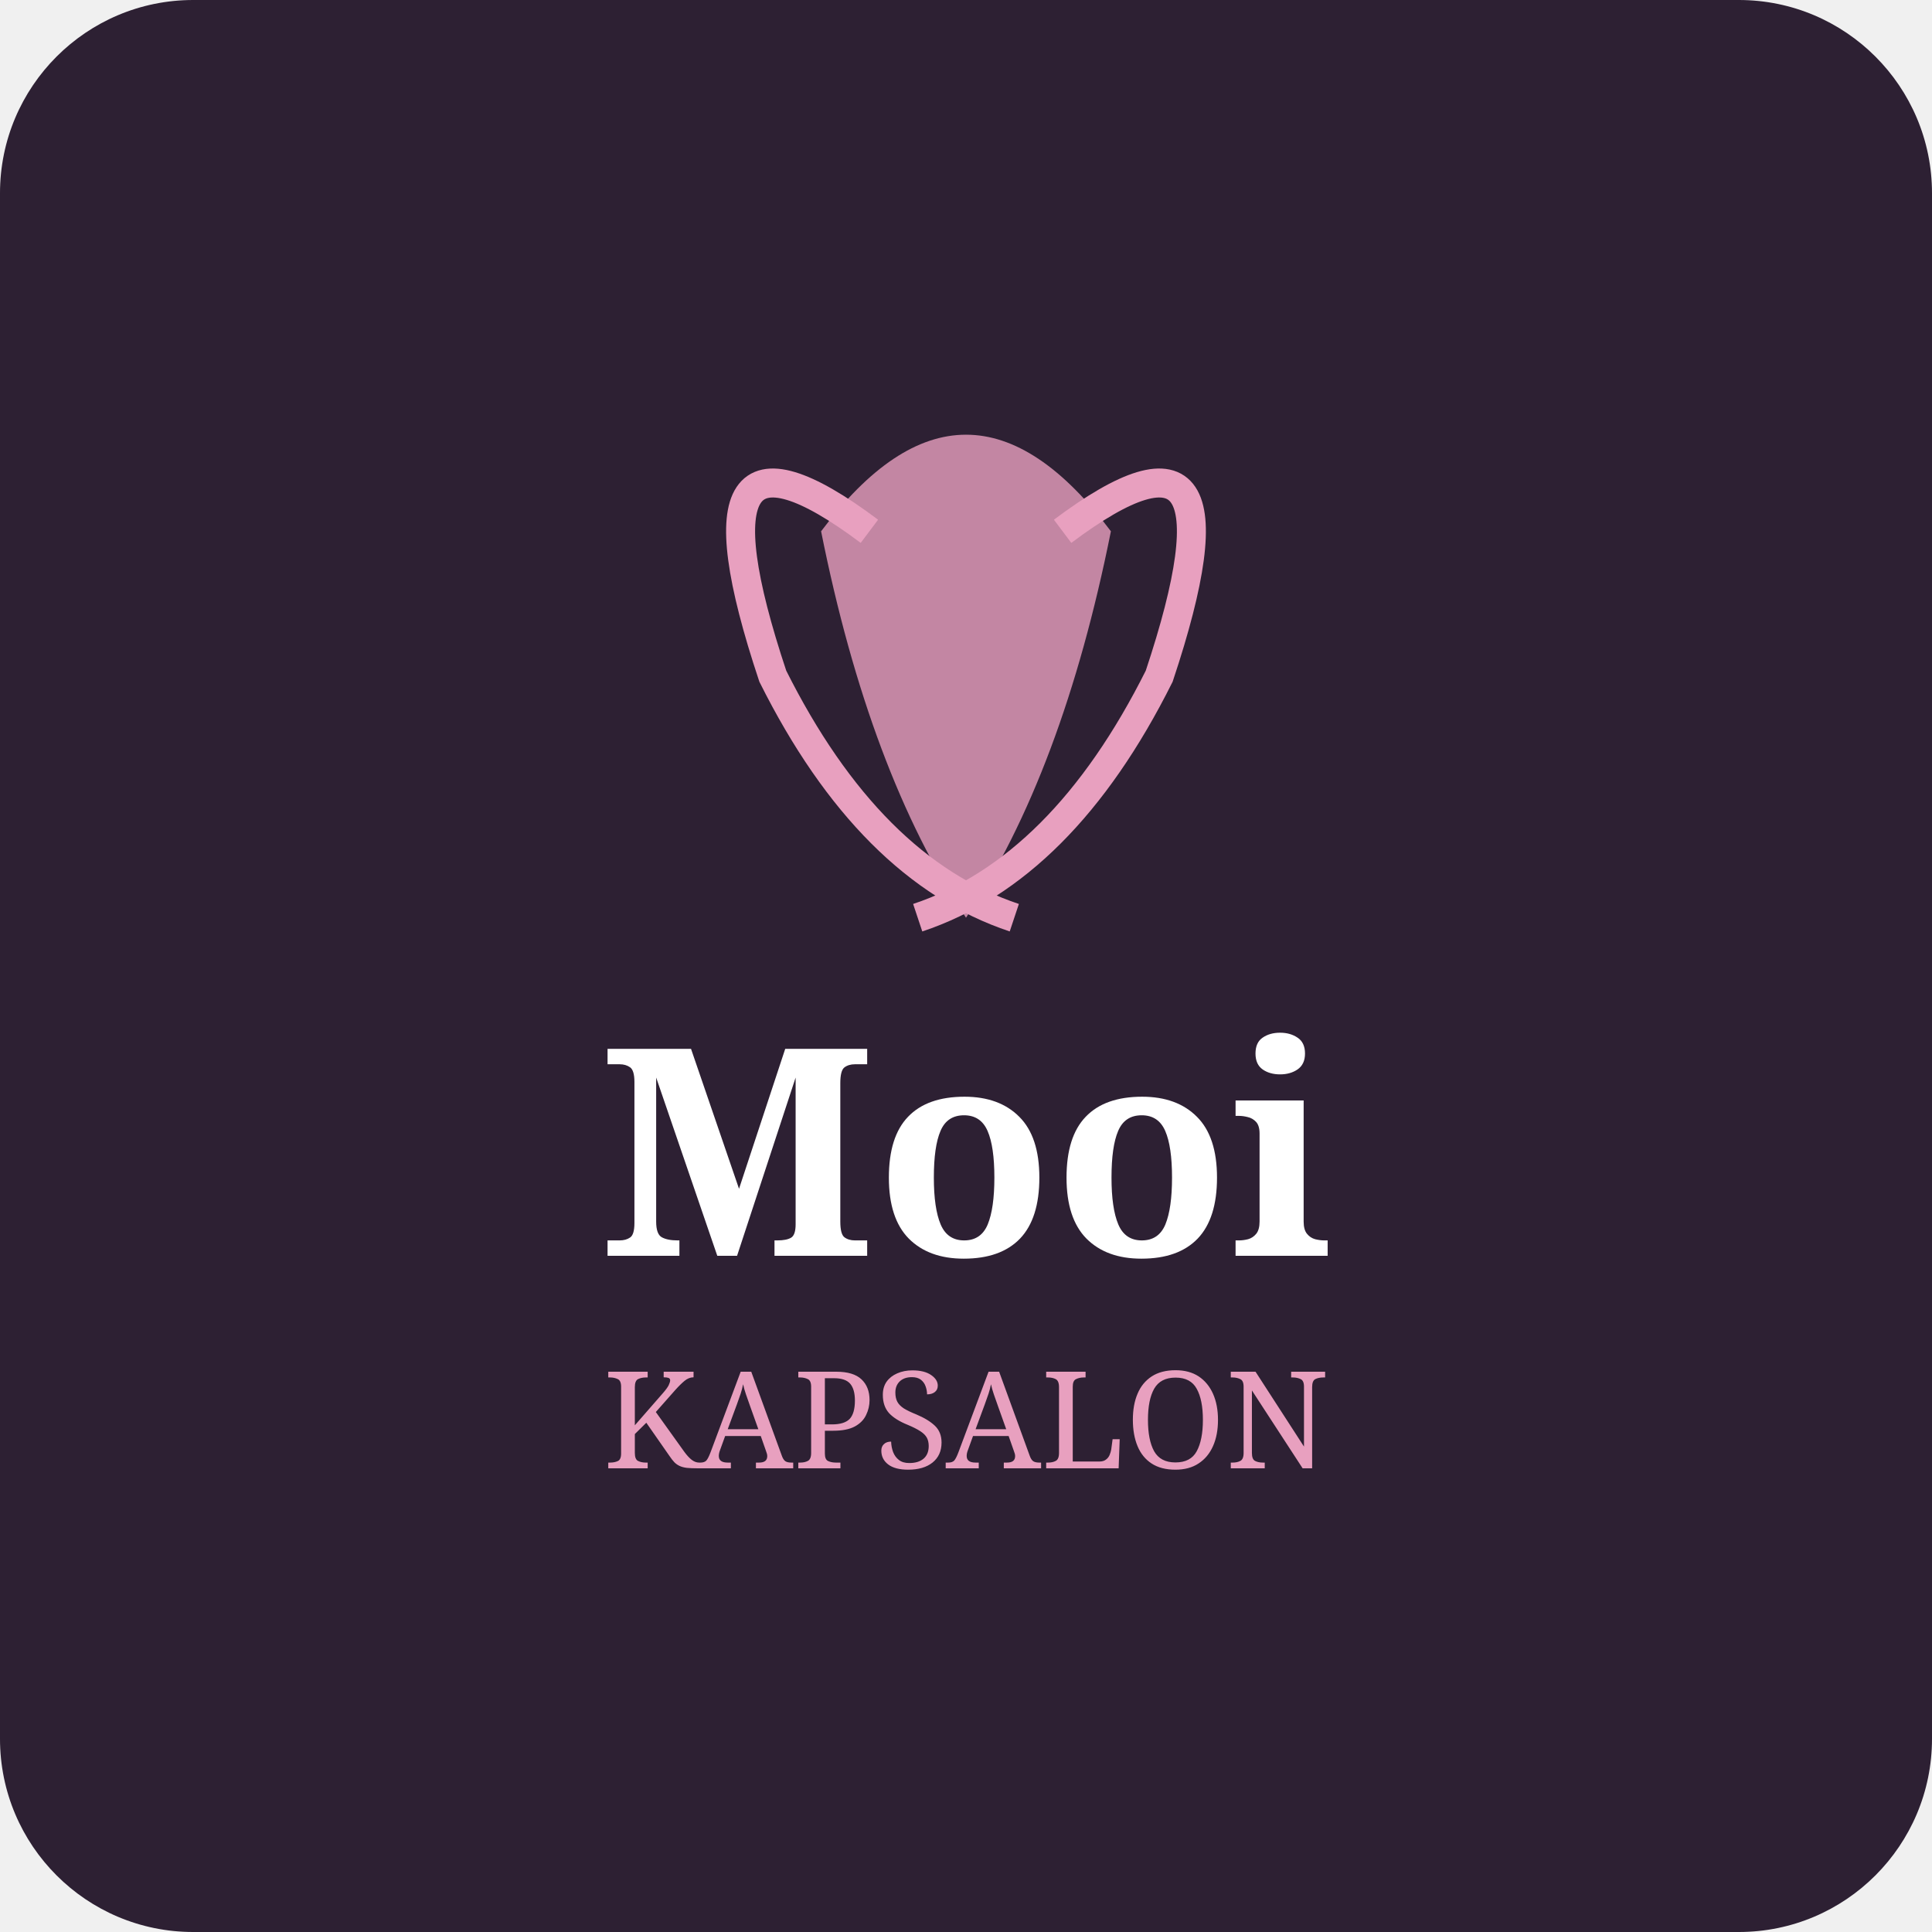
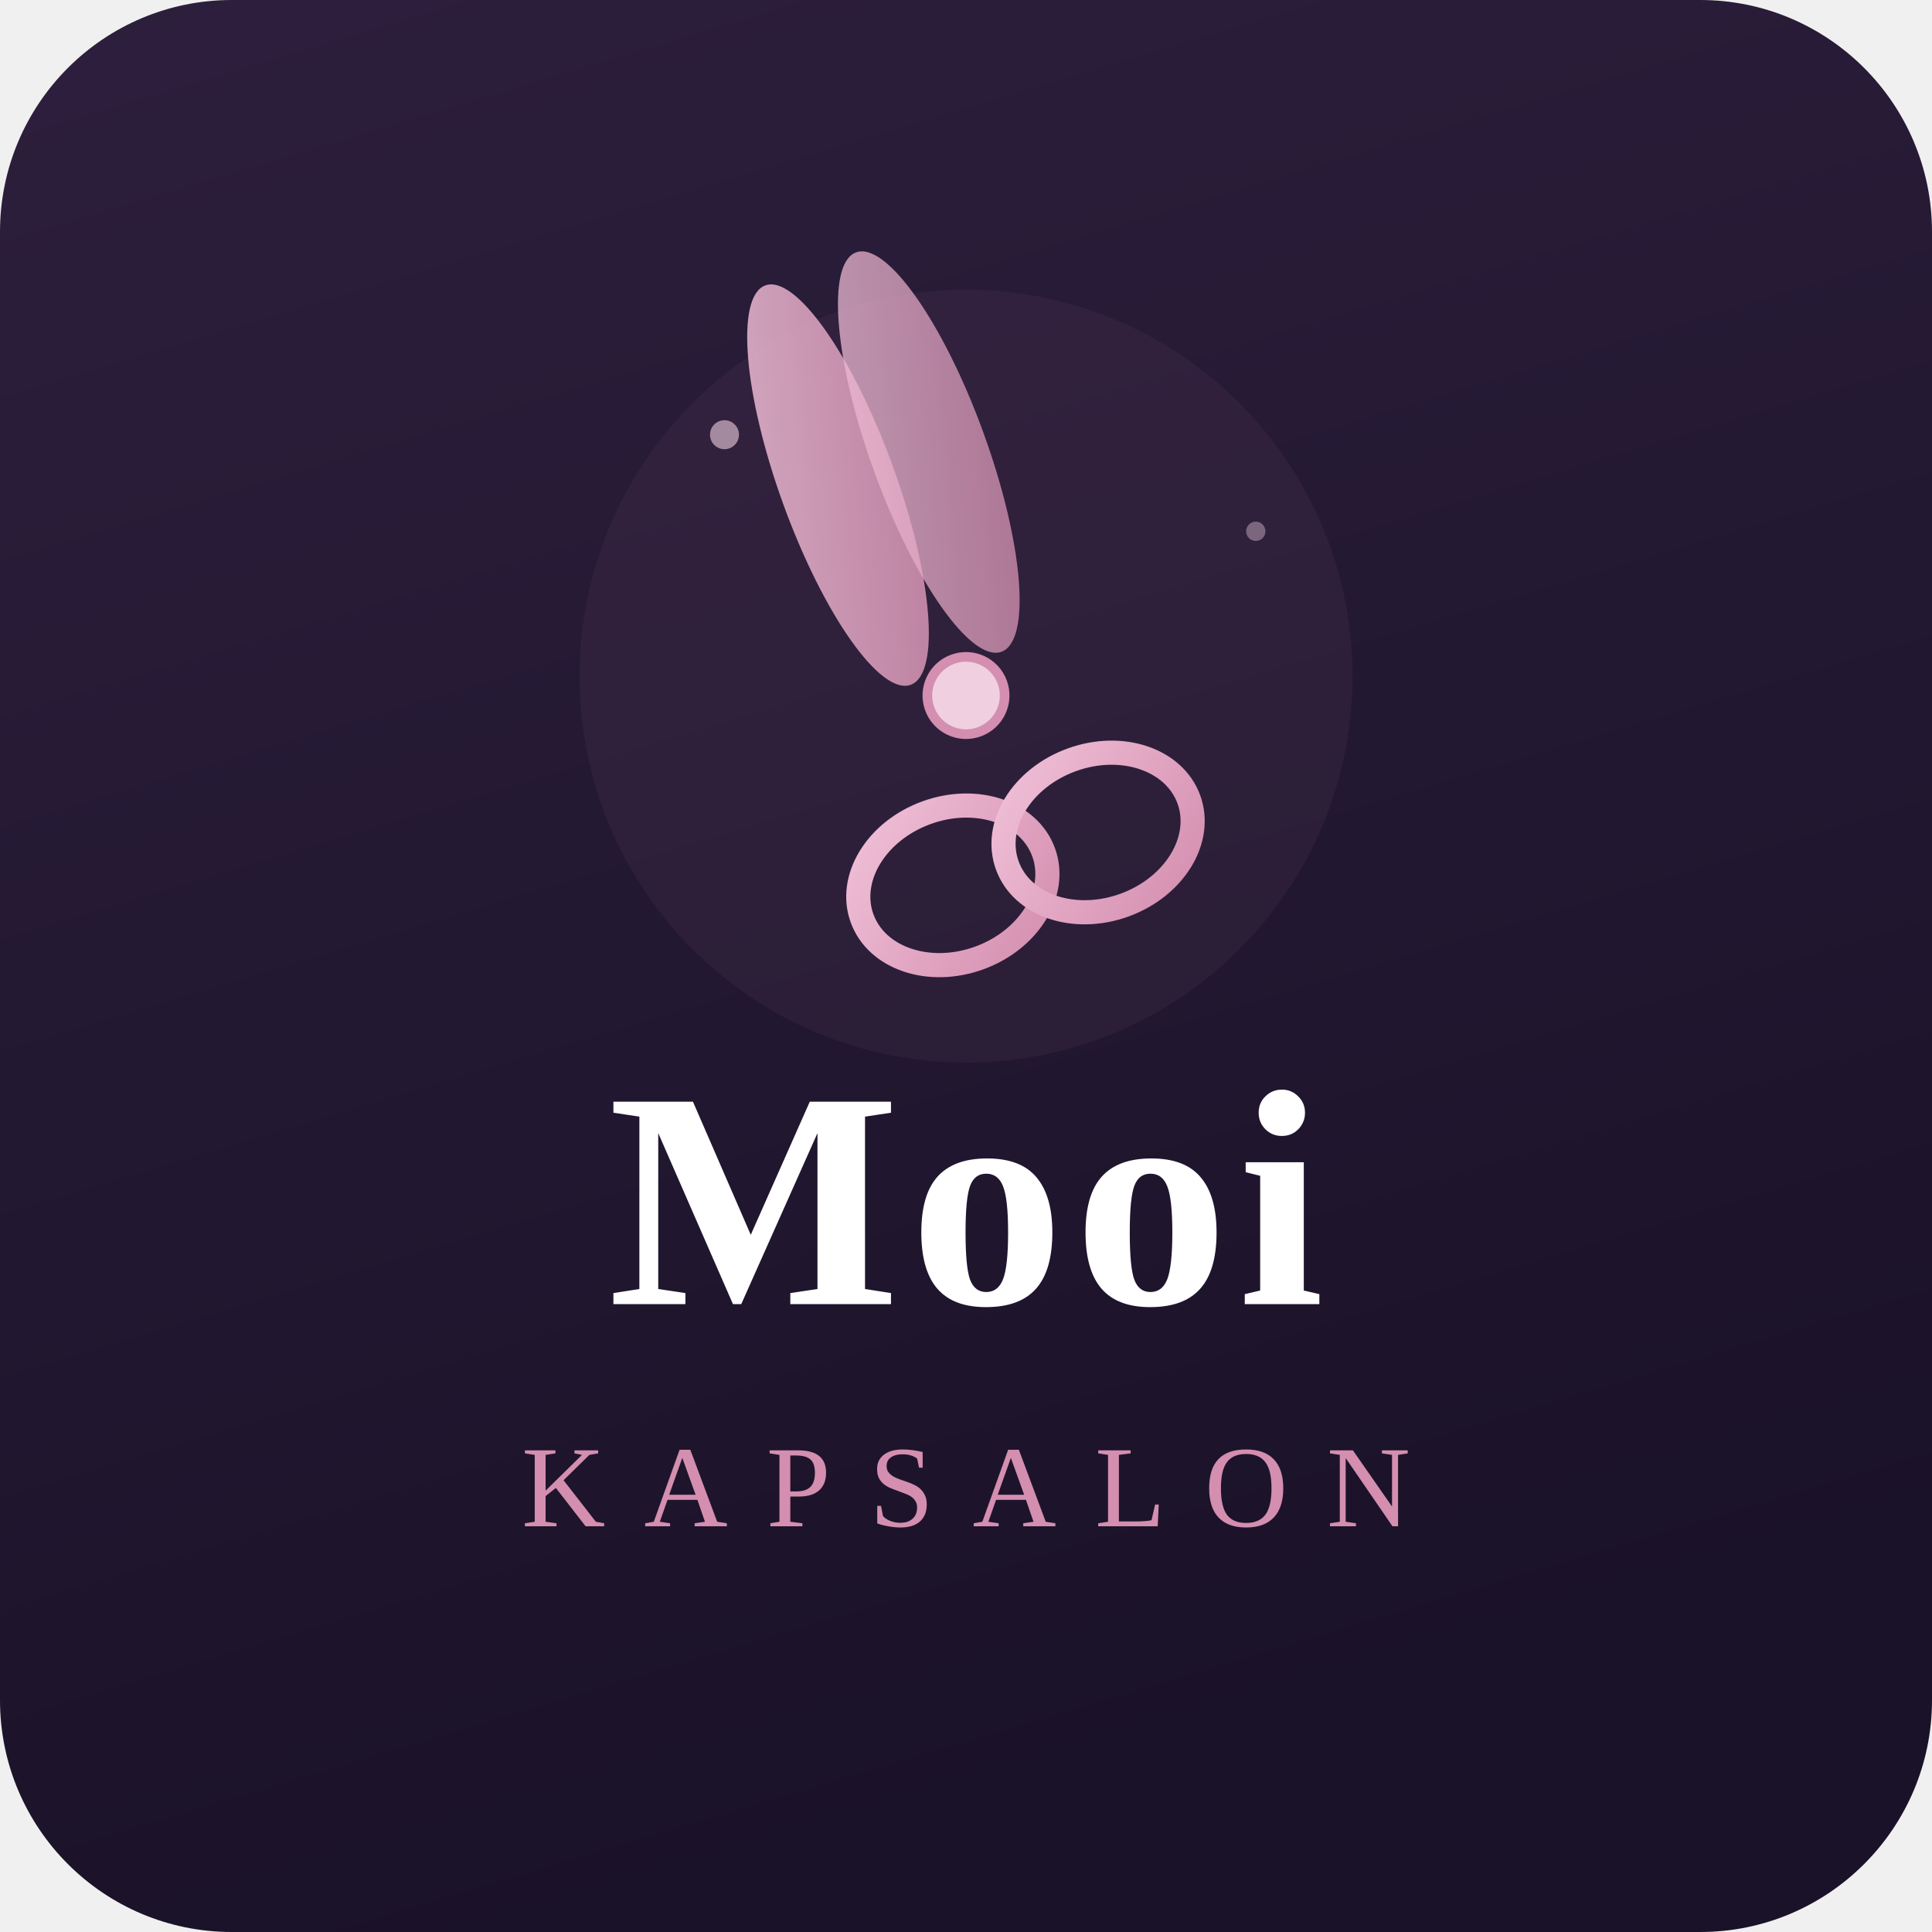
<svg xmlns="http://www.w3.org/2000/svg" viewBox="0 0 200 200">
-   <rect width="200" height="200" rx="20" fill="#2D2033" />
-   <path d="M85 55 q15-20 30 0 q-5 25 -15 40 q-10-15 -15-40z" fill="#E8A0BF" opacity="0.8" />
-   <path d="M90 55 q-20-15 -10 15 q10 20 25 25" fill="none" stroke="#E8A0BF" stroke-width="3" />
-   <path d="M110 55 q20-15 10 15 q-10 20 -25 25" fill="none" stroke="#E8A0BF" stroke-width="3" />
-   <text x="100" y="130" text-anchor="middle" font-family="Georgia,serif" font-weight="bold" font-size="30" fill="white">Mooi</text>
-   <text x="100" y="152" text-anchor="middle" font-family="Georgia,serif" font-size="14" fill="#E8A0BF">KAPSALON</text>
+   <defs>
+     <linearGradient id="kapbg" x1="0" y1="0" x2="0.3" y2="1">
+       <stop offset="0%" stop-color="#2D1F3D" />
+       <stop offset="100%" stop-color="#1A1228" />
+     </linearGradient>
+     <linearGradient id="scissors" x1="0" y1="0" x2="1" y2="1">
+       <stop offset="0%" stop-color="#F0C0D8" />
+       <stop offset="100%" stop-color="#D48EAF" />
+     </linearGradient>
+   </defs>
+   <rect width="200" height="200" rx="24" fill="url(#kapbg)" />
+   <circle cx="100" cy="70" r="40" fill="#D48EAF" opacity="0.06" />
+   <g transform="translate(100,72) rotate(-20)">
+     <ellipse cx="-5" cy="-25" rx="6" ry="22" fill="url(#scissors)" opacity="0.85" />
+     <ellipse cx="5" cy="-25" rx="6" ry="22" fill="url(#scissors)" opacity="0.75" />
+     <circle cx="0" cy="0" r="4" fill="#F0D0E0" stroke="#D48EAF" stroke-width="1" />
+     <ellipse cx="-8" cy="18" rx="10" ry="8" fill="none" stroke="url(#scissors)" stroke-width="2.5" />
+     <ellipse cx="8" cy="18" rx="10" ry="8" fill="none" stroke="url(#scissors)" stroke-width="2.5" />
+   </g>
+   <circle cx="75" cy="45" r="1.5" fill="#F0D0E0" opacity="0.6" />
+   <circle cx="130" cy="55" r="1" fill="#F0D0E0" opacity="0.4" />
+   <text x="100" y="135" text-anchor="middle" font-family="Georgia,'Times New Roman',serif" font-weight="700" font-size="32" fill="white" letter-spacing="1">Mooi</text>
+   <text x="100" y="158" text-anchor="middle" font-family="Georgia,'Times New Roman',serif" font-size="12" fill="#D48EAF" letter-spacing="4">KAPSALON</text>
</svg>
